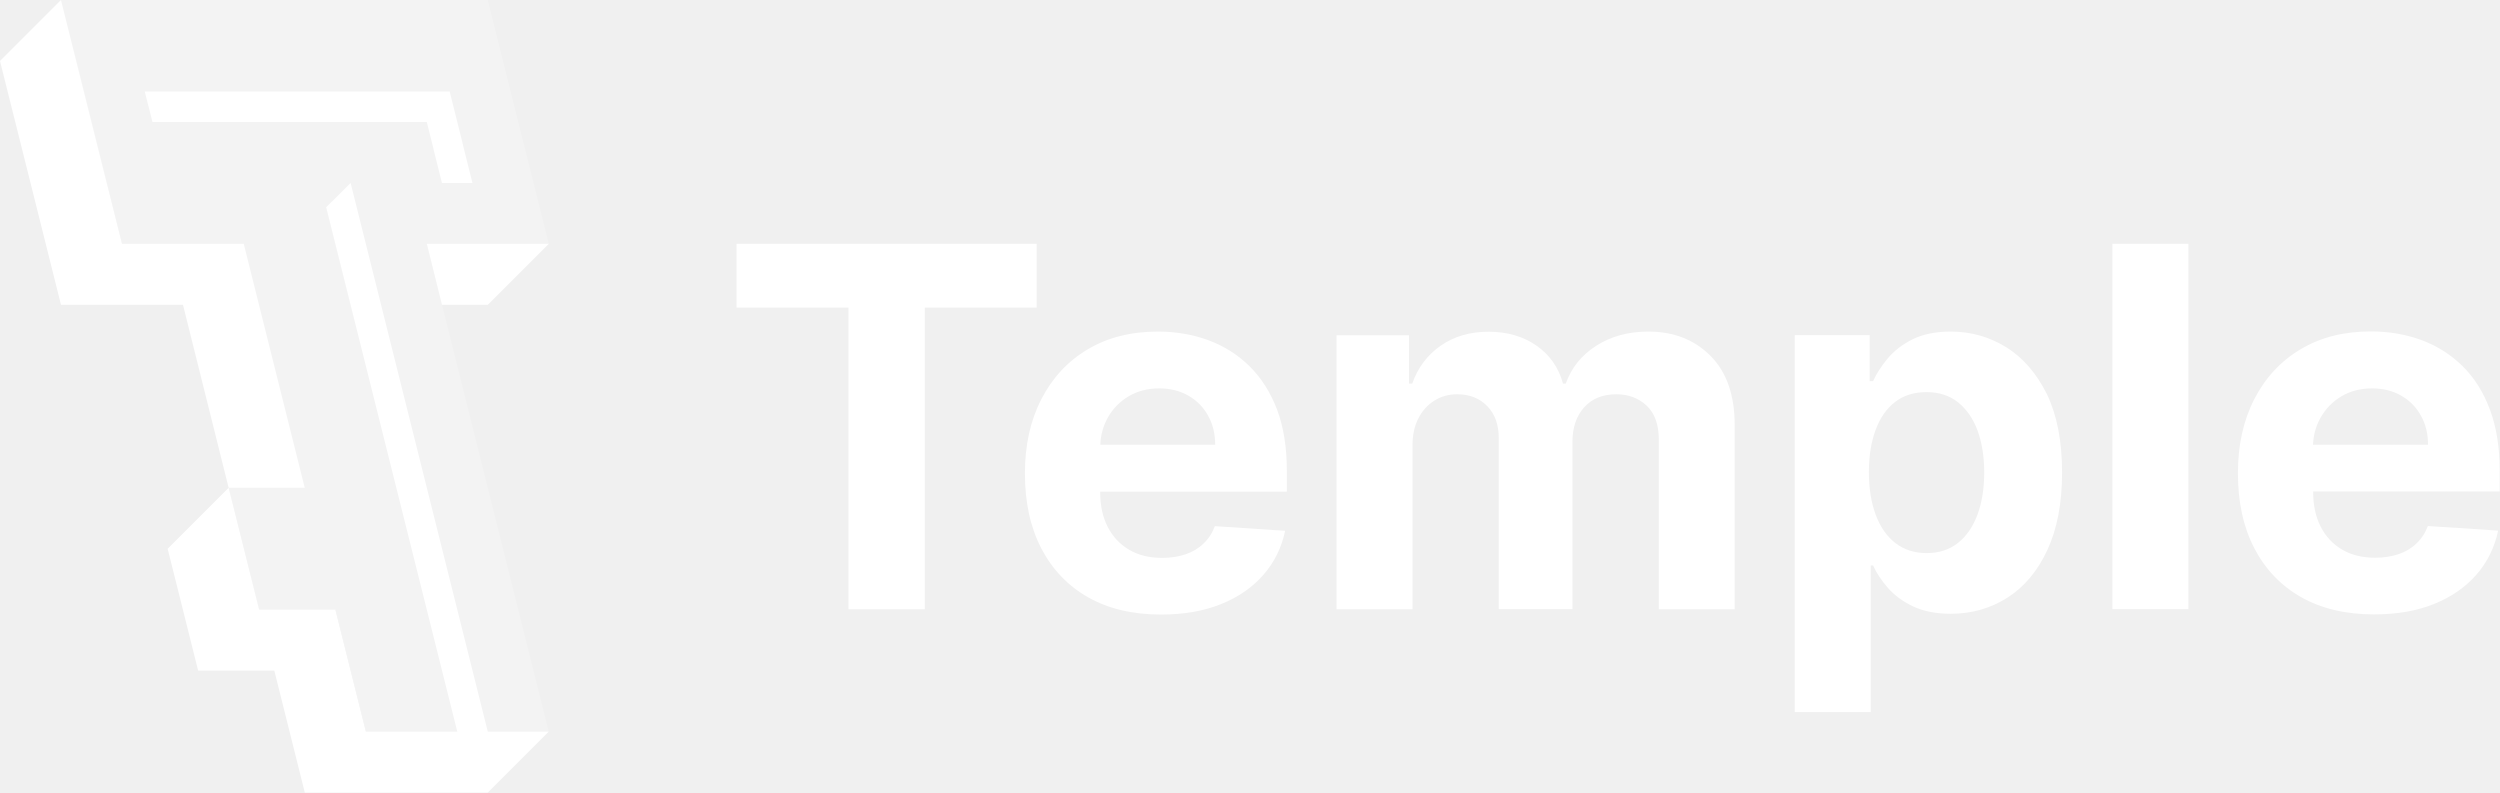
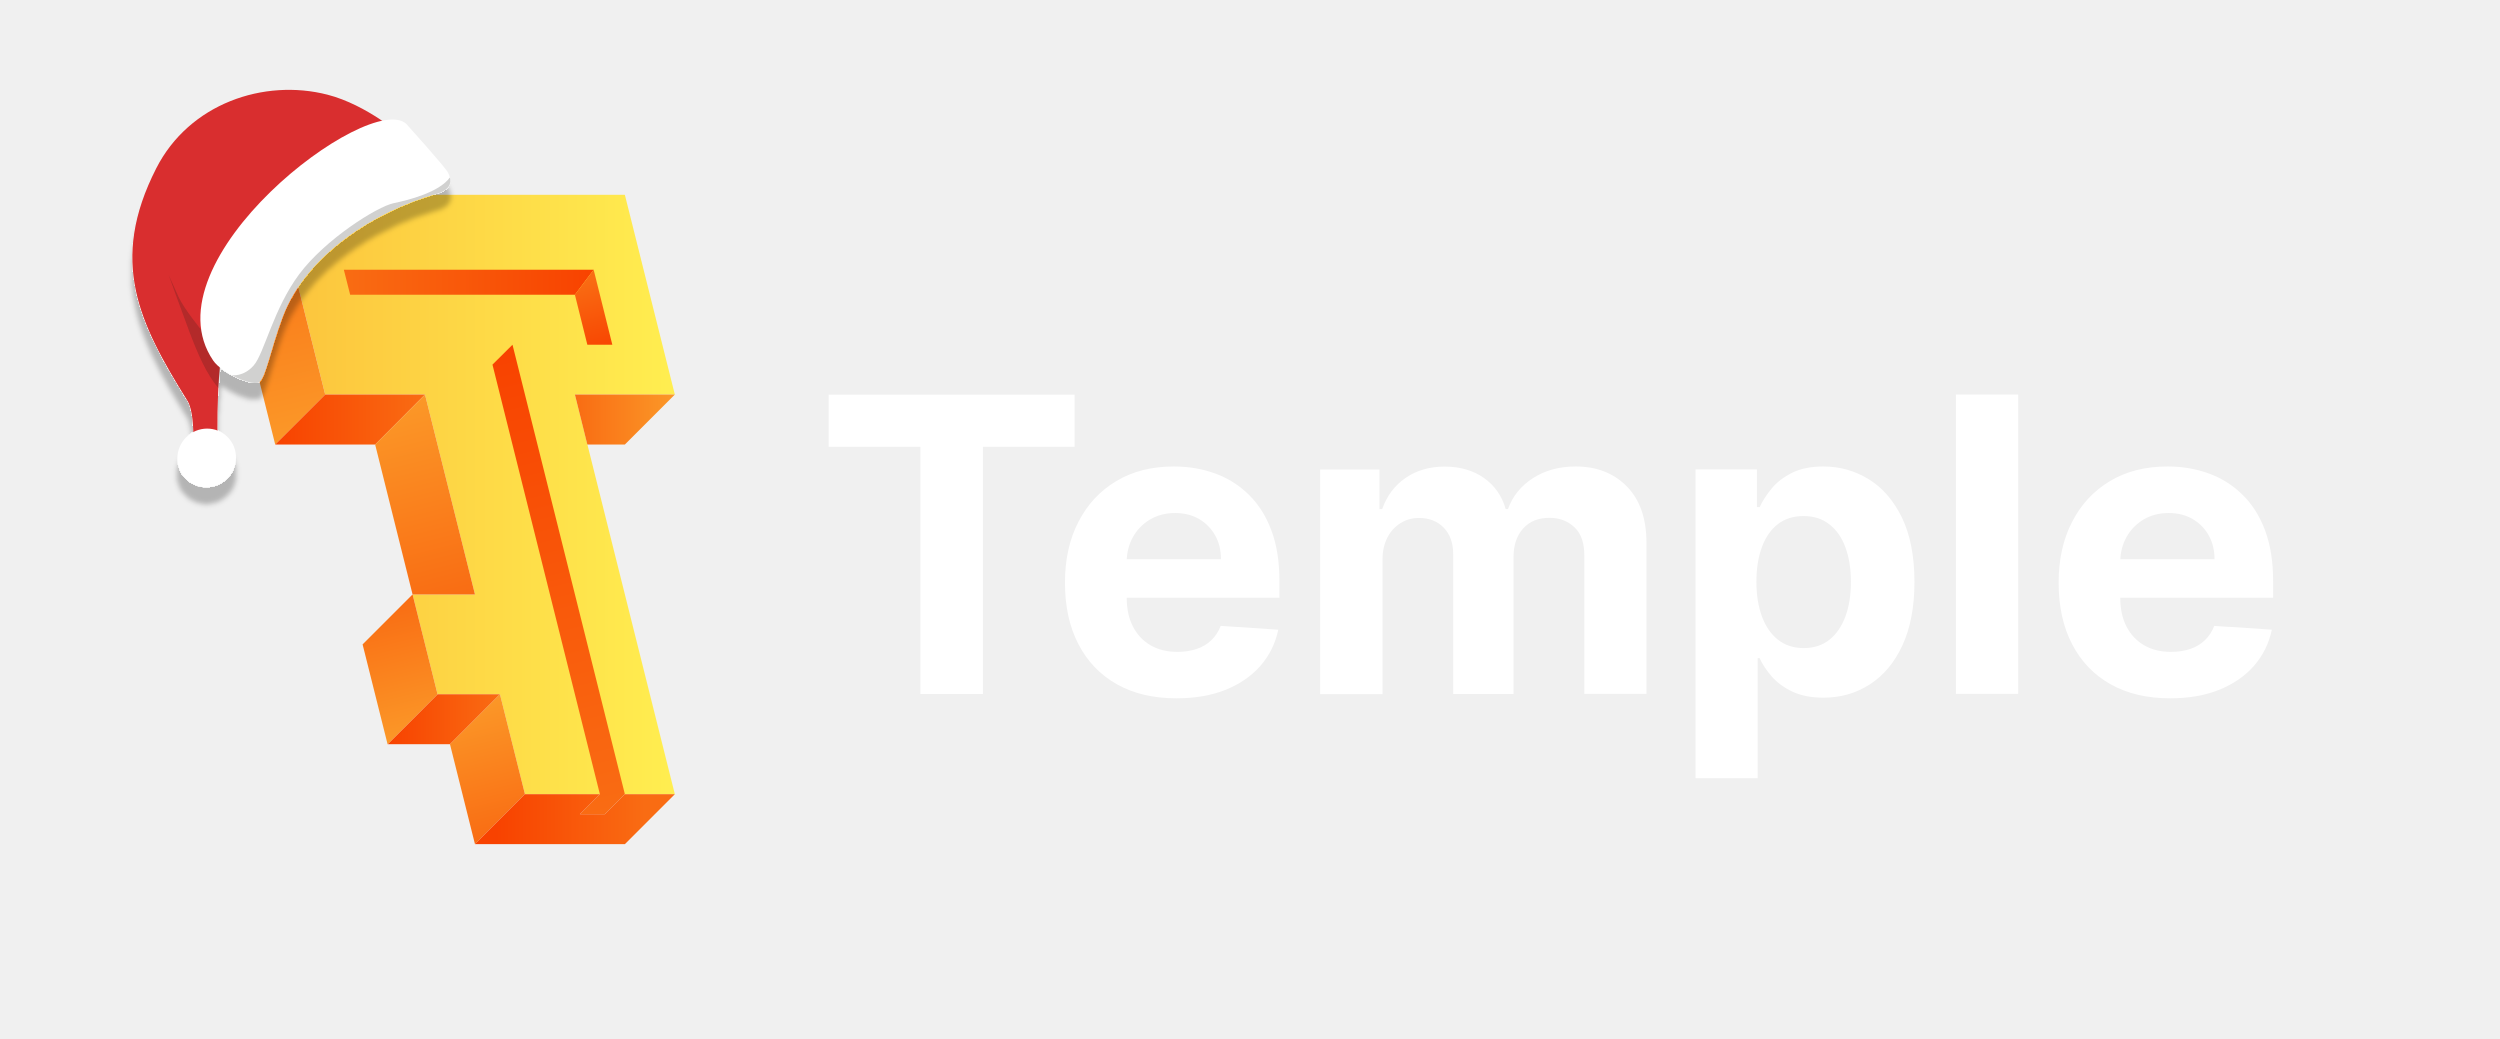
- <svg xmlns="http://www.w3.org/2000/svg" version="1.1" x="0px" y="0px" viewBox="0 0 1615 512" style="enable-background:new 0 0 1615 512;" xml:space="preserve">
-   <style type="text/css">
- 	.st0{fill:#EB8736;}
- 	.st1{fill:none;stroke:#1B3EB9;stroke-miterlimit:10;}
- 	.st2{opacity:0.1;}
- 	.st3{fill:#1B3EB9;}
- 	.st4{fill:none;stroke:#000000;stroke-width:5.000000e-02;stroke-miterlimit:10;}
- 	.st5{fill:none;stroke:#D50000;stroke-width:0.25;stroke-linecap:round;stroke-linejoin:round;stroke-miterlimit:10;}
- 	.st6{fill:#ED8936;}
- 	.st7{fill:#FFFFFF;}
- 	.st8{opacity:0.2;fill:#FFFFFF;}
- 	.st9{fill:#C19DCF;}
- 	.st10{fill:#4A5568;}
- 	.st11{opacity:0.6;}
- 	.st12{fill:#375961;}
- 	.st13{fill:none;stroke:#000000;stroke-width:0.25;stroke-linecap:round;stroke-linejoin:round;stroke-miterlimit:10;}
- 	.st14{opacity:0.5;}
- 	.st15{fill:#667EE8;}
- 	.st16{fill:#F4AB55;}
- 	.st17{fill:#F4C70E;}
- 	.st18{fill:#3180CC;}
- 	.st19{fill:#9D7AE8;}
- 	.st20{fill:#FB9828;}
- 	.st21{fill:#FFEE50;}
- 	.st22{fill:#FCC33C;}
- 	.st23{fill:#F96C13;}
- 	.st24{fill:#F84200;}
- 	.st25{fill:url(#SVGID_1_);}
- 	.st26{fill:url(#SVGID_2_);}
- 	.st27{fill:url(#SVGID_3_);}
- 	.st28{fill:url(#SVGID_4_);}
- 	.st29{fill:url(#SVGID_5_);}
- 	.st30{fill:url(#SVGID_6_);}
- 	.st31{fill:url(#SVGID_7_);}
- 	.st32{fill:url(#SVGID_8_);}
- 	.st33{fill:url(#SVGID_9_);}
- 	.st34{fill:url(#SVGID_10_);}
- 	.st35{fill:url(#SVGID_11_);}
- 	.st36{fill:url(#SVGID_12_);}
- 	.st37{fill:url(#SVGID_13_);}
- 	.st38{fill:url(#SVGID_14_);}
- 	.st39{fill:url(#SVGID_15_);}
- 	.st40{fill:url(#SVGID_16_);}
- 	.st41{fill:url(#SVGID_17_);}
- 	.st42{fill:url(#SVGID_18_);}
- 	.st43{fill:url(#SVGID_19_);}
- 	.st44{fill:url(#SVGID_20_);}
- 	.st45{fill:url(#SVGID_21_);}
- 	.st46{fill:url(#SVGID_22_);}
- 	.st47{fill:url(#SVGID_23_);}
- 	.st48{fill:url(#SVGID_24_);}
- 	.st49{fill:url(#SVGID_25_);}
- 	.st50{fill:url(#SVGID_26_);}
- 	.st51{fill:url(#SVGID_27_);}
- 	.st52{fill:url(#SVGID_28_);}
- 	.st53{fill:url(#SVGID_29_);}
- 	.st54{fill:url(#SVGID_30_);}
- 	.st55{fill:url(#SVGID_31_);}
- 	.st56{fill:url(#SVGID_32_);}
- 	.st57{fill:url(#SVGID_33_);}
- 	.st58{fill:url(#SVGID_34_);}
- 	.st59{fill:url(#SVGID_35_);}
- 	.st60{fill:url(#SVGID_36_);}
- 	.st61{fill:#F36565;}
- 	.st62{fill:#9EACBE;}
- 	.st63{fill:#F5F8FA;}
- 	.st64{fill:#81B100;}
- 	.st65{fill:url(#SVGID_37_);}
- 	.st66{fill:url(#SVGID_38_);}
- 	.st67{fill:url(#SVGID_39_);}
- 	.st68{fill:url(#SVGID_40_);}
- 	.st69{fill:url(#SVGID_41_);}
- 	.st70{fill:url(#SVGID_42_);}
- 	.st71{fill:url(#SVGID_43_);}
- 	.st72{fill:url(#SVGID_44_);}
- 	.st73{fill:url(#SVGID_45_);}
- 	.st74{fill:url(#SVGID_46_);}
- 	.st75{fill:url(#SVGID_47_);}
- 	.st76{fill:url(#SVGID_48_);}
- 	.st77{fill:#231F20;}
- 	.st78{fill:#C15961;}
- 	.st79{fill:#C17F61;}
- 	.st80{fill:#C19D61;}
- 	.st81{fill:#C19D9D;}
- 	.st82{fill:none;stroke:#000000;stroke-width:0.25;stroke-miterlimit:10;}
- 	.st83{fill:none;stroke:#375961;stroke-width:0.25;stroke-miterlimit:10;}
- 	.st84{fill:none;stroke:#4A5568;stroke-width:0.25;stroke-miterlimit:10;}
- 	.st85{fill:none;stroke:#000000;stroke-miterlimit:10;}
- 	.st86{fill:none;}
- 	.st87{opacity:0.3;}
- 	.st88{fill:url(#SVGID_49_);}
- 	.st89{fill:url(#SVGID_50_);}
- 	.st90{fill:url(#SVGID_51_);}
- 	.st91{fill:url(#SVGID_52_);}
- 	.st92{fill:url(#SVGID_53_);}
- 	.st93{fill:url(#SVGID_54_);}
- 	.st94{fill:url(#SVGID_55_);}
- 	.st95{fill:url(#SVGID_56_);}
- 	.st96{fill:url(#SVGID_57_);}
- 	.st97{fill:url(#SVGID_58_);}
- 	.st98{fill:url(#SVGID_59_);}
- 	.st99{fill:url(#SVGID_60_);}
- 	.st100{fill:url(#SVGID_61_);}
- 	.st101{fill:url(#SVGID_62_);}
- 	.st102{fill:url(#SVGID_63_);}
- 	.st103{fill:url(#SVGID_64_);}
- 	.st104{fill:url(#SVGID_65_);}
- 	.st105{fill:url(#SVGID_66_);}
- 	.st106{fill:url(#SVGID_67_);}
- 	.st107{fill:url(#SVGID_68_);}
- 	.st108{fill:url(#SVGID_69_);}
- 	.st109{fill:url(#SVGID_70_);}
- 	.st110{fill:url(#SVGID_71_);}
- 	.st111{fill:url(#SVGID_72_);}
- 	.st112{fill:#BA4200;}
- 	.st113{fill:#0B507F;}
- 	.st114{fill:url(#SVGID_73_);}
- 	.st115{fill:url(#SVGID_74_);}
- 	.st116{fill:url(#SVGID_75_);}
- 	.st117{fill:url(#SVGID_76_);}
- 	.st118{fill:url(#SVGID_77_);}
- 	.st119{fill:url(#SVGID_78_);}
- 	.st120{fill:url(#SVGID_79_);}
- 	.st121{fill:url(#SVGID_80_);}
- 	.st122{fill:url(#SVGID_81_);}
- 	.st123{fill:url(#SVGID_82_);}
- 	.st124{fill:url(#SVGID_83_);}
- 	.st125{fill:url(#SVGID_84_);}
- 	.st126{fill:url(#SVGID_85_);}
- 	.st127{fill:url(#SVGID_86_);}
- 	.st128{fill:url(#SVGID_87_);}
- 	.st129{fill:url(#SVGID_88_);}
- 	.st130{fill:url(#SVGID_89_);}
- 	.st131{fill:url(#SVGID_90_);}
- 	.st132{fill:url(#SVGID_91_);}
- 	.st133{fill:url(#SVGID_92_);}
- 	.st134{fill:url(#SVGID_93_);}
- 	.st135{fill:url(#SVGID_94_);}
- 	.st136{fill:url(#SVGID_95_);}
- 	.st137{fill:url(#SVGID_96_);}
- 	.st138{fill:url(#SVGID_97_);}
- 	.st139{fill:url(#SVGID_98_);}
- 	.st140{fill:url(#SVGID_99_);}
- 	.st141{fill:url(#SVGID_100_);}
- 	.st142{fill:url(#SVGID_101_);}
- 	.st143{fill:url(#SVGID_102_);}
- 	.st144{fill:url(#SVGID_103_);}
- 	.st145{fill:url(#SVGID_104_);}
- 	.st146{fill:url(#SVGID_105_);}
- 	.st147{fill:url(#SVGID_106_);}
- 	.st148{fill:url(#SVGID_107_);}
- 	.st149{fill:url(#SVGID_108_);}
- 	.st150{fill:url(#SVGID_109_);}
- 	.st151{fill:url(#SVGID_110_);}
- 	.st152{fill:url(#SVGID_111_);}
- 	.st153{fill:url(#SVGID_112_);}
- 	.st154{fill:url(#SVGID_113_);}
- 	.st155{fill:url(#SVGID_114_);}
- 	.st156{fill:url(#SVGID_115_);}
- 	.st157{fill:url(#SVGID_116_);}
- 	.st158{fill:url(#SVGID_117_);}
- 	.st159{fill:url(#SVGID_118_);}
- 	.st160{fill:url(#SVGID_119_);}
- 	.st161{fill:url(#SVGID_120_);}
- 	.st162{fill:url(#SVGID_121_);}
- 	.st163{fill:url(#SVGID_122_);}
- 	.st164{fill:url(#SVGID_123_);}
- 	.st165{fill:url(#SVGID_124_);}
- 	.st166{fill:url(#SVGID_125_);}
- 	.st167{fill:url(#SVGID_126_);}
- 	.st168{fill:url(#SVGID_127_);}
- 	.st169{fill:url(#SVGID_128_);}
- 	.st170{fill:url(#SVGID_129_);}
- 	.st171{fill:url(#SVGID_130_);}
- 	.st172{fill:url(#SVGID_131_);}
- 	.st173{fill:url(#SVGID_132_);}
- 	.st174{fill:url(#SVGID_133_);}
- 	.st175{fill:url(#SVGID_134_);}
- 	.st176{fill:url(#SVGID_135_);}
- 	.st177{fill:url(#SVGID_136_);}
- 	.st178{fill:url(#SVGID_137_);}
- 	.st179{fill:url(#SVGID_138_);}
- 	.st180{fill:url(#SVGID_139_);}
- 	.st181{fill:url(#SVGID_140_);}
- 	.st182{fill:url(#SVGID_141_);}
- 	.st183{fill:url(#SVGID_142_);}
- 	.st184{fill:url(#SVGID_143_);}
- 	.st185{fill:url(#SVGID_144_);}
- </style>
-   <g id="Guides">
- </g>
-   <g id="Guides_x5F_2">
- </g>
-   <g id="Guides_x5F_3">
- </g>
-   <g id="Sketches">
-     <g>
-       <path class="st86" d="M1265,259.9c-5.5-4.4-12.3-6.6-20.4-6.6c-8,0-14.7,2.1-20.2,6.3c-5.5,4.2-9.7,10.2-12.6,18    c-2.9,7.8-4.4,16.9-4.4,27.4c0,10.5,1.5,19.7,4.4,27.5c2.9,7.8,7.1,13.9,12.7,18.3c5.5,4.3,12.3,6.5,20.2,6.5    c8,0,14.8-2.2,20.3-6.6c5.5-4.4,9.7-10.6,12.6-18.4c2.9-7.9,4.3-17,4.3-27.3c0-10.2-1.4-19.2-4.3-27    C1274.7,270.3,1270.5,264.3,1265,259.9z" />
-       <path class="st86" d="M767.7,255.6c-5.4-3.1-11.7-4.7-18.8-4.7c-7.5,0-14,1.7-19.8,5.1c-5.7,3.4-10.2,8-13.4,13.7    c-3,5.3-4.6,11.1-4.9,17.5h74.3c0-7.1-1.5-13.3-4.6-18.8C777.4,263,773.1,258.7,767.7,255.6z" />
-       <path class="st86" d="M1568.6,287.2c0-7.1-1.5-13.3-4.6-18.8c-3.1-5.5-7.3-9.7-12.7-12.9c-5.4-3.1-11.7-4.7-18.8-4.7    c-7.5,0-14,1.7-19.8,5.1c-5.7,3.4-10.2,8-13.4,13.7c-3,5.3-4.6,11.1-4.9,17.5H1568.6z" />
-       <polygon class="st7" points="669.7,157.5 475.8,157.5 475.8,198.7 548.1,198.7 548.1,393.6 597.4,393.6 597.4,198.7 669.7,198.7       " />
-       <path class="st7" d="M807.2,236.6c-7.6-7.5-16.4-13-26.5-16.8c-10.1-3.7-21-5.6-32.7-5.6c-17.4,0-32.5,3.8-45.4,11.5    c-12.9,7.7-22.8,18.4-29.9,32.2c-7.1,13.8-10.6,29.7-10.6,47.9c0,18.7,3.5,34.8,10.6,48.5c7.1,13.6,17.2,24.2,30.3,31.6    c13.1,7.4,28.8,11.1,47,11.1c14.6,0,27.5-2.2,38.7-6.7c11.2-4.5,20.3-10.8,27.4-18.9c7.1-8.1,11.8-17.6,14.1-28.5l-45.4-3    c-1.7,4.5-4.1,8.2-7.4,11.3c-3.2,3.1-7.1,5.4-11.6,6.9c-4.5,1.5-9.5,2.3-15,2.3c-8.2,0-15.3-1.7-21.3-5.2    c-6-3.5-10.6-8.4-13.9-14.8c-3.3-6.4-4.9-13.9-4.9-22.7v-0.1h120.6v-13.5c0-15.1-2.1-28.2-6.3-39.5    C820.7,253.4,814.8,244.1,807.2,236.6z M710.8,287.2c0.3-6.4,1.9-12.2,4.9-17.5c3.2-5.7,7.7-10.3,13.4-13.7    c5.7-3.4,12.3-5.1,19.8-5.1c7.1,0,13.4,1.6,18.8,4.7c5.4,3.1,9.7,7.4,12.7,12.9c3.1,5.5,4.6,11.7,4.6,18.8H710.8z" />
-       <path class="st7" d="M1064.8,214.2c-13,0-24.2,3.1-33.7,9.2c-9.5,6.1-16,14.2-19.6,24.4h-1.8c-2.8-10.3-8.5-18.5-17.1-24.5    c-8.5-6-18.9-9-31-9c-12,0-22.3,3-30.9,9c-8.6,6-14.8,14.2-18.4,24.5h-2.1v-31.2h-46.8v177h49.1V287.3c0-6.5,1.3-12.2,3.8-17.1    c2.5-4.9,6-8.7,10.3-11.4c4.3-2.7,9.2-4.1,14.7-4.1c8.1,0,14.6,2.6,19.5,7.7c5,5.1,7.4,12.1,7.4,20.7v110.4h47.6V285.5    c0-9.2,2.5-16.7,7.5-22.3c5-5.6,11.9-8.5,20.9-8.5c7.8,0,14.4,2.5,19.6,7.4c5.2,4.9,7.8,12.3,7.8,22.1v109.4h49V274.5    c0-19.2-5.2-34.1-15.5-44.5C1094.7,219.5,1081.3,214.2,1064.8,214.2z" />
-       <path class="st7" d="M1296,224.3c-10.9-6.7-22.8-10.1-35.7-10.1c-9.9,0-18.2,1.7-24.8,5c-6.6,3.3-12,7.5-16.1,12.4    c-4.1,5-7.2,9.8-9.4,14.6h-2.2v-29.7h-48.4V460h49.1v-94.7h1.5c2.2,4.9,5.5,9.8,9.7,14.6c4.2,4.8,9.7,8.8,16.3,11.9    c6.6,3.1,14.7,4.7,24.3,4.7c13.4,0,25.6-3.5,36.5-10.4c10.9-7,19.5-17.2,25.8-30.8c6.3-13.6,9.5-30.2,9.5-50    c0-20.3-3.3-37.2-9.8-50.7C1315.6,241.2,1306.9,231.1,1296,224.3z M1277.5,332.3c-2.9,7.9-7.1,14-12.6,18.4    c-5.5,4.4-12.3,6.6-20.3,6.6c-7.9,0-14.6-2.2-20.2-6.5c-5.5-4.3-9.8-10.4-12.7-18.3c-2.9-7.8-4.4-17-4.4-27.5    c0-10.5,1.5-19.7,4.4-27.4c2.9-7.8,7.1-13.8,12.6-18c5.5-4.2,12.2-6.3,20.2-6.3c8.1,0,14.9,2.2,20.4,6.6    c5.5,4.4,9.7,10.5,12.6,18.2c2.8,7.8,4.3,16.8,4.3,27C1281.8,315.4,1280.4,324.4,1277.5,332.3z" />
-       <rect x="1364.6" y="157.5" class="st7" width="49.1" height="236" />
-       <path class="st7" d="M1614.8,317.6v-13.5c0-15.1-2.1-28.2-6.3-39.5c-4.2-11.3-10.1-20.6-17.7-28.1c-7.6-7.5-16.4-13-26.5-16.8    c-10.1-3.7-21-5.6-32.7-5.6c-17.4,0-32.5,3.8-45.4,11.5c-12.9,7.7-22.8,18.4-29.9,32.2c-7.1,13.8-10.6,29.7-10.6,47.9    c0,18.7,3.5,34.8,10.6,48.5c7.1,13.6,17.2,24.2,30.3,31.6c13.1,7.4,28.8,11.1,47,11.1c14.6,0,27.5-2.2,38.7-6.7    c11.2-4.5,20.3-10.8,27.4-18.9c7.1-8.1,11.8-17.6,14.1-28.5l-45.4-3c-1.7,4.5-4.1,8.2-7.4,11.3c-3.2,3.1-7.1,5.4-11.6,6.9    c-4.5,1.5-9.5,2.3-15,2.3c-8.2,0-15.3-1.7-21.3-5.2c-6-3.5-10.6-8.4-13.9-14.8c-3.3-6.4-4.9-13.9-4.9-22.7v-0.1H1614.8z     M1512.6,256c5.7-3.4,12.3-5.1,19.8-5.1c7.1,0,13.4,1.6,18.8,4.7c5.4,3.1,9.7,7.4,12.7,12.9c3.1,5.5,4.6,11.7,4.6,18.8h-74.3    c0.3-6.4,1.9-12.2,4.9-17.5C1502.4,264,1506.9,259.4,1512.6,256z" />
-     </g>
-     <g>
-       <g>
-         <polygon class="st8" points="275.7,157.5 354.5,157.5 315.1,0 39.4,0 78.8,157.5 157.5,157.5 196.9,315.1 147.7,315.1      167.4,393.8 216.6,393.8 236.3,472.6 354.5,472.6    " />
-         <polygon class="st7" points="315.1,196.9 285.5,196.9 275.7,157.5 354.5,157.5    " />
-         <polygon class="st7" points="157.5,157.5 78.8,157.5 39.4,0 0,39.4 39.4,196.9 118.2,196.9 147.7,315.1 196.9,315.1    " />
-         <polygon class="st7" points="290.5,59.1 93.5,59.1 98.5,78.8 275.7,78.8 285.5,118.2 305.2,118.2    " />
-         <polygon class="st7" points="315.1,472.6 315.1,472.6 226.5,118.2 210.7,133.9 295.4,472.6 295.4,472.6 236.3,472.6 236.3,472.6      216.6,393.8 167.4,393.8 147.7,315.1 108.3,354.5 128,433.2 177.2,433.2 196.9,512 196.9,512 315.1,512 354.5,472.6    " />
-       </g>
-     </g>
+ <svg xmlns="http://www.w3.org/2000/svg" width="154" height="64" viewBox="0 0 154 64" fill="none">
+   <g clip-path="url(#clip0_9484_61746)">
+     <path d="M51.047 27.523V24.312H66.195V27.523H60.547V42.75H56.695V27.523H51.047Z" fill="white" />
+     <path d="M72.469 43.016C71.047 43.016 69.82 42.727 68.797 42.148C67.773 41.57 66.984 40.75 66.43 39.68C65.875 38.617 65.602 37.352 65.602 35.891C65.602 34.469 65.875 33.219 66.43 32.148C66.984 31.07 67.758 30.235 68.766 29.633C69.773 29.031 70.953 28.735 72.312 28.735C73.227 28.735 74.078 28.883 74.867 29.172C75.656 29.461 76.344 29.898 76.938 30.485C77.531 31.07 77.992 31.797 78.32 32.68C78.648 33.563 78.812 34.586 78.812 35.766V36.82H67.141V34.445H75.211C75.211 33.891 75.094 33.406 74.852 32.977C74.609 32.547 74.281 32.219 73.859 31.969C73.438 31.727 72.945 31.602 72.391 31.602C71.805 31.602 71.297 31.735 70.844 32C70.398 32.266 70.047 32.625 69.797 33.07C69.547 33.516 69.414 34.016 69.406 34.563V36.82C69.406 37.508 69.531 38.094 69.789 38.594C70.047 39.094 70.406 39.477 70.875 39.75C71.344 40.023 71.898 40.156 72.539 40.156C72.969 40.156 73.352 40.094 73.711 39.977C74.062 39.859 74.367 39.68 74.617 39.438C74.867 39.195 75.062 38.906 75.195 38.555L78.742 38.789C78.562 39.641 78.195 40.383 77.641 41.016C77.086 41.648 76.367 42.141 75.5 42.492C74.617 42.844 73.609 43.016 72.469 43.016Z" fill="white" />
+     <path d="M81.32 42.75V28.922H84.977V31.36H85.141C85.43 30.547 85.906 29.906 86.578 29.445C87.25 28.977 88.055 28.742 88.992 28.742C89.938 28.742 90.75 28.977 91.414 29.445C92.078 29.914 92.523 30.555 92.75 31.36H92.891C93.172 30.57 93.688 29.93 94.43 29.453C95.172 28.977 96.047 28.735 97.062 28.735C98.352 28.735 99.398 29.141 100.211 29.961C101.016 30.781 101.422 31.938 101.422 33.438V42.742H97.594V34.203C97.594 33.438 97.391 32.859 96.984 32.477C96.578 32.094 96.062 31.898 95.453 31.898C94.758 31.898 94.211 32.117 93.82 32.563C93.43 33 93.234 33.586 93.234 34.305V42.75H89.516V34.125C89.516 33.445 89.32 32.906 88.938 32.508C88.547 32.109 88.039 31.906 87.414 31.906C86.984 31.906 86.602 32.016 86.266 32.227C85.93 32.438 85.656 32.734 85.461 33.117C85.266 33.5 85.164 33.945 85.164 34.453V42.758H81.32V42.75Z" fill="white" />
+     <path d="M104.445 47.938V28.914H108.227V31.235H108.398C108.57 30.86 108.812 30.485 109.133 30.094C109.453 29.703 109.875 29.383 110.391 29.125C110.906 28.867 111.555 28.735 112.328 28.735C113.336 28.735 114.266 29 115.117 29.523C115.969 30.047 116.648 30.836 117.164 31.891C117.672 32.945 117.93 34.266 117.93 35.852C117.93 37.391 117.68 38.695 117.187 39.758C116.695 40.82 116.023 41.617 115.172 42.164C114.32 42.711 113.375 42.977 112.32 42.977C111.578 42.977 110.945 42.852 110.422 42.609C109.906 42.367 109.477 42.055 109.148 41.68C108.82 41.305 108.562 40.922 108.391 40.539H108.273V47.938H104.445ZM108.195 35.836C108.195 36.656 108.312 37.375 108.539 37.984C108.766 38.594 109.094 39.07 109.531 39.414C109.961 39.75 110.492 39.922 111.109 39.922C111.734 39.922 112.266 39.75 112.695 39.406C113.125 39.063 113.453 38.578 113.68 37.969C113.906 37.352 114.016 36.641 114.016 35.836C114.016 35.039 113.906 34.336 113.68 33.727C113.461 33.117 113.133 32.648 112.695 32.305C112.266 31.961 111.734 31.789 111.102 31.789C110.477 31.789 109.953 31.953 109.523 32.281C109.094 32.609 108.766 33.078 108.539 33.688C108.312 34.297 108.195 35.008 108.195 35.836Z" fill="white" />
+     <path d="M124.32 24.305V42.742H120.484V24.305H124.32Z" fill="white" />
+     <path d="M133.68 43.016C132.258 43.016 131.031 42.727 130.008 42.148C128.984 41.57 128.195 40.75 127.641 39.68C127.086 38.617 126.812 37.352 126.812 35.891C126.812 34.469 127.086 33.219 127.641 32.148C128.195 31.07 128.969 30.235 129.977 29.633C130.984 29.031 132.164 28.735 133.523 28.735C134.438 28.735 135.289 28.883 136.078 29.172C136.867 29.461 137.555 29.898 138.148 30.485C138.742 31.07 139.203 31.797 139.531 32.68C139.859 33.563 140.023 34.586 140.023 35.766V36.82H128.344V34.445H136.414C136.414 33.891 136.297 33.406 136.055 32.977C135.813 32.547 135.484 32.219 135.062 31.969C134.641 31.727 134.148 31.602 133.594 31.602C133.008 31.602 132.5 31.735 132.047 32C131.602 32.266 131.25 32.625 131 33.07C130.75 33.516 130.617 34.016 130.609 34.563V36.82C130.609 37.508 130.734 38.094 130.992 38.594C131.25 39.094 131.609 39.477 132.078 39.75C132.547 40.023 133.102 40.156 133.742 40.156C134.172 40.156 134.555 40.094 134.914 39.977C135.266 39.859 135.57 39.68 135.82 39.438C136.07 39.195 136.266 38.906 136.398 38.555L139.945 38.789C139.766 39.641 139.398 40.383 138.844 41.016C138.289 41.648 137.57 42.141 136.703 42.492C135.828 42.844 134.82 43.016 133.68 43.016Z" fill="white" />
+     <path d="M35.414 24.305H41.57L38.492 12H16.953L20.031 24.305H26.18L29.258 36.617H25.414L26.953 42.766H30.797L32.336 48.922H41.57L35.414 24.305Z" fill="url(#paint0_linear_9484_61746)" />
+     <path d="M38.492 27.383H36.18L35.414 24.305H41.57L38.492 27.383Z" fill="url(#paint1_linear_9484_61746)" />
+     <path d="M35.414 18.156H21.57L21.18 16.617H36.57L35.414 18.156Z" fill="url(#paint2_linear_9484_61746)" />
+     <path d="M16.953 27.383L13.875 15.078L16.953 12L20.031 24.305L16.953 27.383Z" fill="url(#paint3_linear_9484_61746)" />
+     <path d="M30.797 42.766H26.953L23.875 45.844H27.719L30.797 42.766Z" fill="url(#paint4_linear_9484_61746)" />
+     <path d="M23.109 27.383H16.953L20.031 24.305H26.18L23.109 27.383Z" fill="url(#paint5_linear_9484_61746)" />
+     <path d="M29.258 36.617H25.414L23.109 27.383L26.18 24.305L29.258 36.617Z" fill="url(#paint6_linear_9484_61746)" />
+     <path d="M26.953 42.766L25.414 36.617L22.336 39.695L23.875 45.844L26.953 42.766Z" fill="url(#paint7_linear_9484_61746)" />
+     <path d="M32.336 48.922L30.797 42.766L27.719 45.844L29.258 52L32.336 48.922Z" fill="url(#paint8_linear_9484_61746)" />
+     <path d="M38.492 48.922L31.57 21.235L30.336 22.461L36.953 48.922L35.719 50.156H37.258L38.492 48.922Z" fill="url(#paint9_linear_9484_61746)" />
+     <path d="M37.719 21.234H36.18L35.414 18.156L36.57 16.617L37.719 21.234Z" fill="url(#paint10_linear_9484_61746)" />
+     <path d="M38.492 48.922L37.258 50.156H35.719L36.953 48.922H32.336L29.258 52H38.492L41.57 48.922H38.492Z" fill="url(#paint11_linear_9484_61746)" />
  </g>
+   <g filter="url(#filter0_d_9484_61746)">
+     <path fill-rule="evenodd" clip-rule="evenodd" d="M24.779 8.378C24.779 8.378 22.623 6.464 20.175 5.833C16.254 4.825 11.654 6.385 9.625 10.368C6.705 16.102 8.539 19.87 11.549 24.693C12.177 25.701 11.809 29.178 11.809 29.178L13.431 27.979C13.431 27.979 13.213 23.536 13.842 20.508C14.47 17.479 24.78 8.377 24.78 8.377L24.779 8.378Z" fill="#D92E2F" />
+     <path opacity="0.2" fill-rule="evenodd" clip-rule="evenodd" d="M11.625 20.322C11.249 19.329 10.386 16.928 10.386 16.928C10.386 16.928 10.657 17.544 10.998 18.289C11.34 19.035 12.388 20.31 12.388 20.31C12.388 20.31 13.028 19.682 13.754 20.688L13.46 23.92C12.699 23.001 12.209 21.871 11.623 20.322L11.625 20.322Z" fill="#181714" />
+     <path d="M13.996 29.478C13.283 30.187 12.139 30.194 11.441 29.492C10.743 28.791 10.755 27.648 11.468 26.938C12.181 26.229 13.324 26.222 14.022 26.924C14.72 27.625 14.708 28.768 13.996 29.478Z" fill="white" />
+     <path fill-rule="evenodd" clip-rule="evenodd" d="M25.029 7.633C25.029 7.633 27.431 10.297 27.596 10.629C27.762 10.962 28.009 11.628 26.847 11.956C23.108 13.014 18.856 15.694 17.412 19.525C16.662 21.516 16.368 23.299 15.953 23.547C15.537 23.795 13.67 23 13.133 22.21C8.93 16.043 22.762 5.545 25.029 7.633Z" fill="white" />
+     <path opacity="0.2" fill-rule="evenodd" clip-rule="evenodd" d="M15.628 22.51C16.273 21.781 16.835 19.036 18.429 16.895C20.021 14.753 23.226 12.727 24.256 12.514C25.159 12.327 27.059 11.848 27.712 10.932C27.798 11.275 27.717 11.71 26.846 11.955C23.107 13.012 18.855 15.693 17.411 19.524C16.661 21.514 16.366 23.298 15.951 23.546C15.706 23.69 14.957 23.474 14.274 23.111C14.274 23.111 14.984 23.239 15.63 22.511L15.628 22.51Z" fill="#181714" />
+   </g>
+   <defs>
+     <filter id="filter0_d_9484_61746" x="1.7" y="1" width="30.341" height="31.026" filterUnits="userSpaceOnUse" color-interpolation-filters="sRGB">
+       <feFlood flood-opacity="0" result="BackgroundImageFix" />
+       <feColorMatrix in="SourceAlpha" type="matrix" values="0 0 0 0 0 0 0 0 0 0 0 0 0 0 0 0 0 0 127 0" result="hardAlpha" />
+       <feOffset dy="1" />
+       <feGaussianBlur stdDeviation="0.15" />
+       <feComposite in2="hardAlpha" operator="out" />
+       <feColorMatrix type="matrix" values="0 0 0 0 0 0 0 0 0 0 0 0 0 0 0 0 0 0 0.25 0" />
+       <feBlend mode="normal" in2="BackgroundImageFix" result="effect1_dropShadow_9484_61746" />
+       <feBlend mode="normal" in="SourceGraphic" in2="effect1_dropShadow_9484_61746" result="shape" />
+     </filter>
+     <linearGradient id="paint0_linear_9484_61746" x1="16.952" y1="30.462" x2="41.567" y2="30.462" gradientUnits="userSpaceOnUse">
+       <stop offset="0.002" stop-color="#FCC33C" />
+       <stop offset="1" stop-color="#FFEE50" />
+     </linearGradient>
+     <linearGradient id="paint1_linear_9484_61746" x1="41.567" y1="25.846" x2="35.413" y2="25.846" gradientUnits="userSpaceOnUse">
+       <stop stop-color="#FB9828" />
+       <stop offset="1" stop-color="#F96C13" />
+     </linearGradient>
+     <linearGradient id="paint2_linear_9484_61746" x1="36.569" y1="17.385" x2="21.183" y2="17.385" gradientUnits="userSpaceOnUse">
+       <stop stop-color="#F84200" />
+       <stop offset="1" stop-color="#F96C13" />
+     </linearGradient>
+     <linearGradient id="paint3_linear_9484_61746" x1="15.146" y1="12.45" x2="18.758" y2="26.934" gradientUnits="userSpaceOnUse">
+       <stop stop-color="#F96C13" />
+       <stop offset="1" stop-color="#FB9828" />
+     </linearGradient>
+     <linearGradient id="paint4_linear_9484_61746" x1="23.875" y1="44.308" x2="30.798" y2="44.308" gradientUnits="userSpaceOnUse">
+       <stop stop-color="#F84200" />
+       <stop offset="1" stop-color="#F96C13" />
+     </linearGradient>
+     <linearGradient id="paint5_linear_9484_61746" x1="16.952" y1="25.846" x2="26.183" y2="25.846" gradientUnits="userSpaceOnUse">
+       <stop stop-color="#F84200" />
+       <stop offset="1" stop-color="#F96C13" />
+     </linearGradient>
+     <linearGradient id="paint6_linear_9484_61746" x1="27.446" y1="37.068" x2="24.377" y2="24.758" gradientUnits="userSpaceOnUse">
+       <stop stop-color="#F96C13" />
+       <stop offset="1" stop-color="#FB9828" />
+     </linearGradient>
+     <linearGradient id="paint7_linear_9484_61746" x1="25.683" y1="45.395" x2="23.606" y2="37.066" gradientUnits="userSpaceOnUse">
+       <stop stop-color="#FB9828" />
+       <stop offset="1" stop-color="#F96C13" />
+     </linearGradient>
+     <linearGradient id="paint8_linear_9484_61746" x1="31.067" y1="51.549" x2="28.991" y2="43.22" gradientUnits="userSpaceOnUse">
+       <stop stop-color="#F96C13" />
+       <stop offset="1" stop-color="#FB9828" />
+     </linearGradient>
+     <linearGradient id="paint9_linear_9484_61746" x1="37.259" y1="50.154" x2="30.137" y2="21.587" gradientUnits="userSpaceOnUse">
+       <stop stop-color="#F96C13" />
+       <stop offset="1" stop-color="#F84200" />
+     </linearGradient>
+     <linearGradient id="paint10_linear_9484_61746" x1="37.113" y1="21.881" x2="35.962" y2="17.265" gradientUnits="userSpaceOnUse">
+       <stop stop-color="#F84200" />
+       <stop offset="1" stop-color="#F96C13" />
+     </linearGradient>
+     <linearGradient id="paint11_linear_9484_61746" x1="30.55" y1="50.462" x2="39.743" y2="50.462" gradientUnits="userSpaceOnUse">
+       <stop stop-color="#F84200" />
+       <stop offset="1" stop-color="#F96C13" />
+     </linearGradient>
+     <clipPath id="clip0_9484_61746">
+       <rect width="126.172" height="40" fill="white" transform="translate(13.875 12)" />
+     </clipPath>
+   </defs>
</svg>
